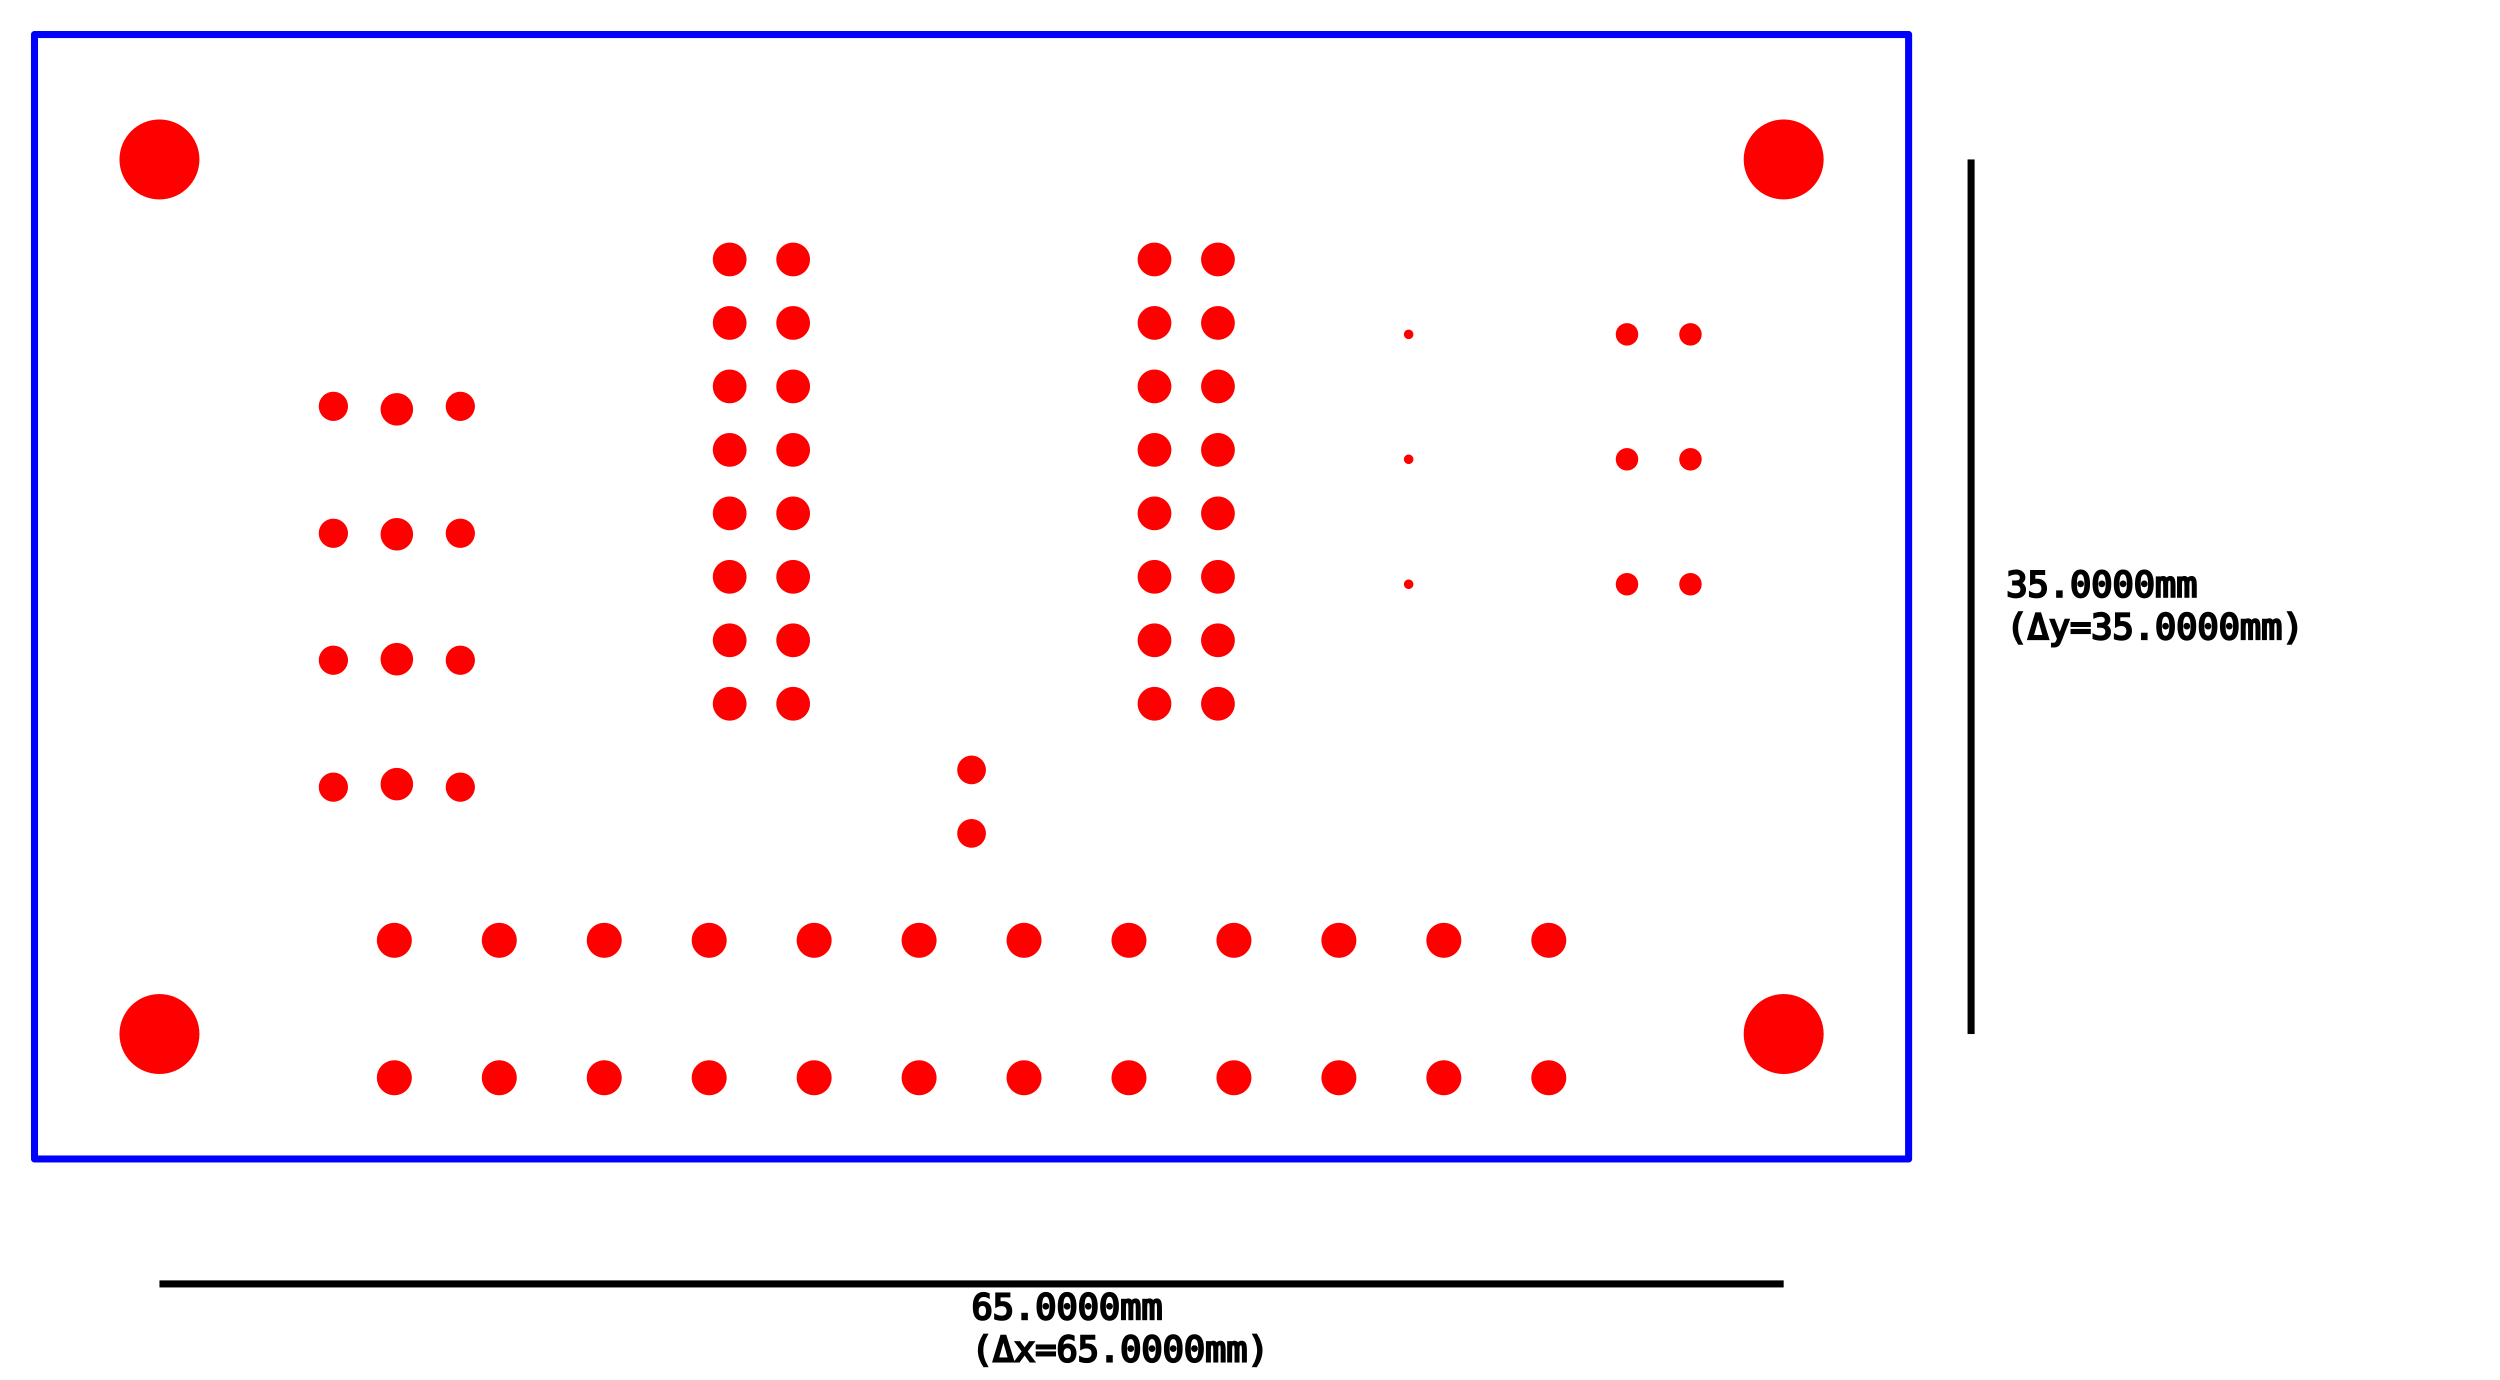
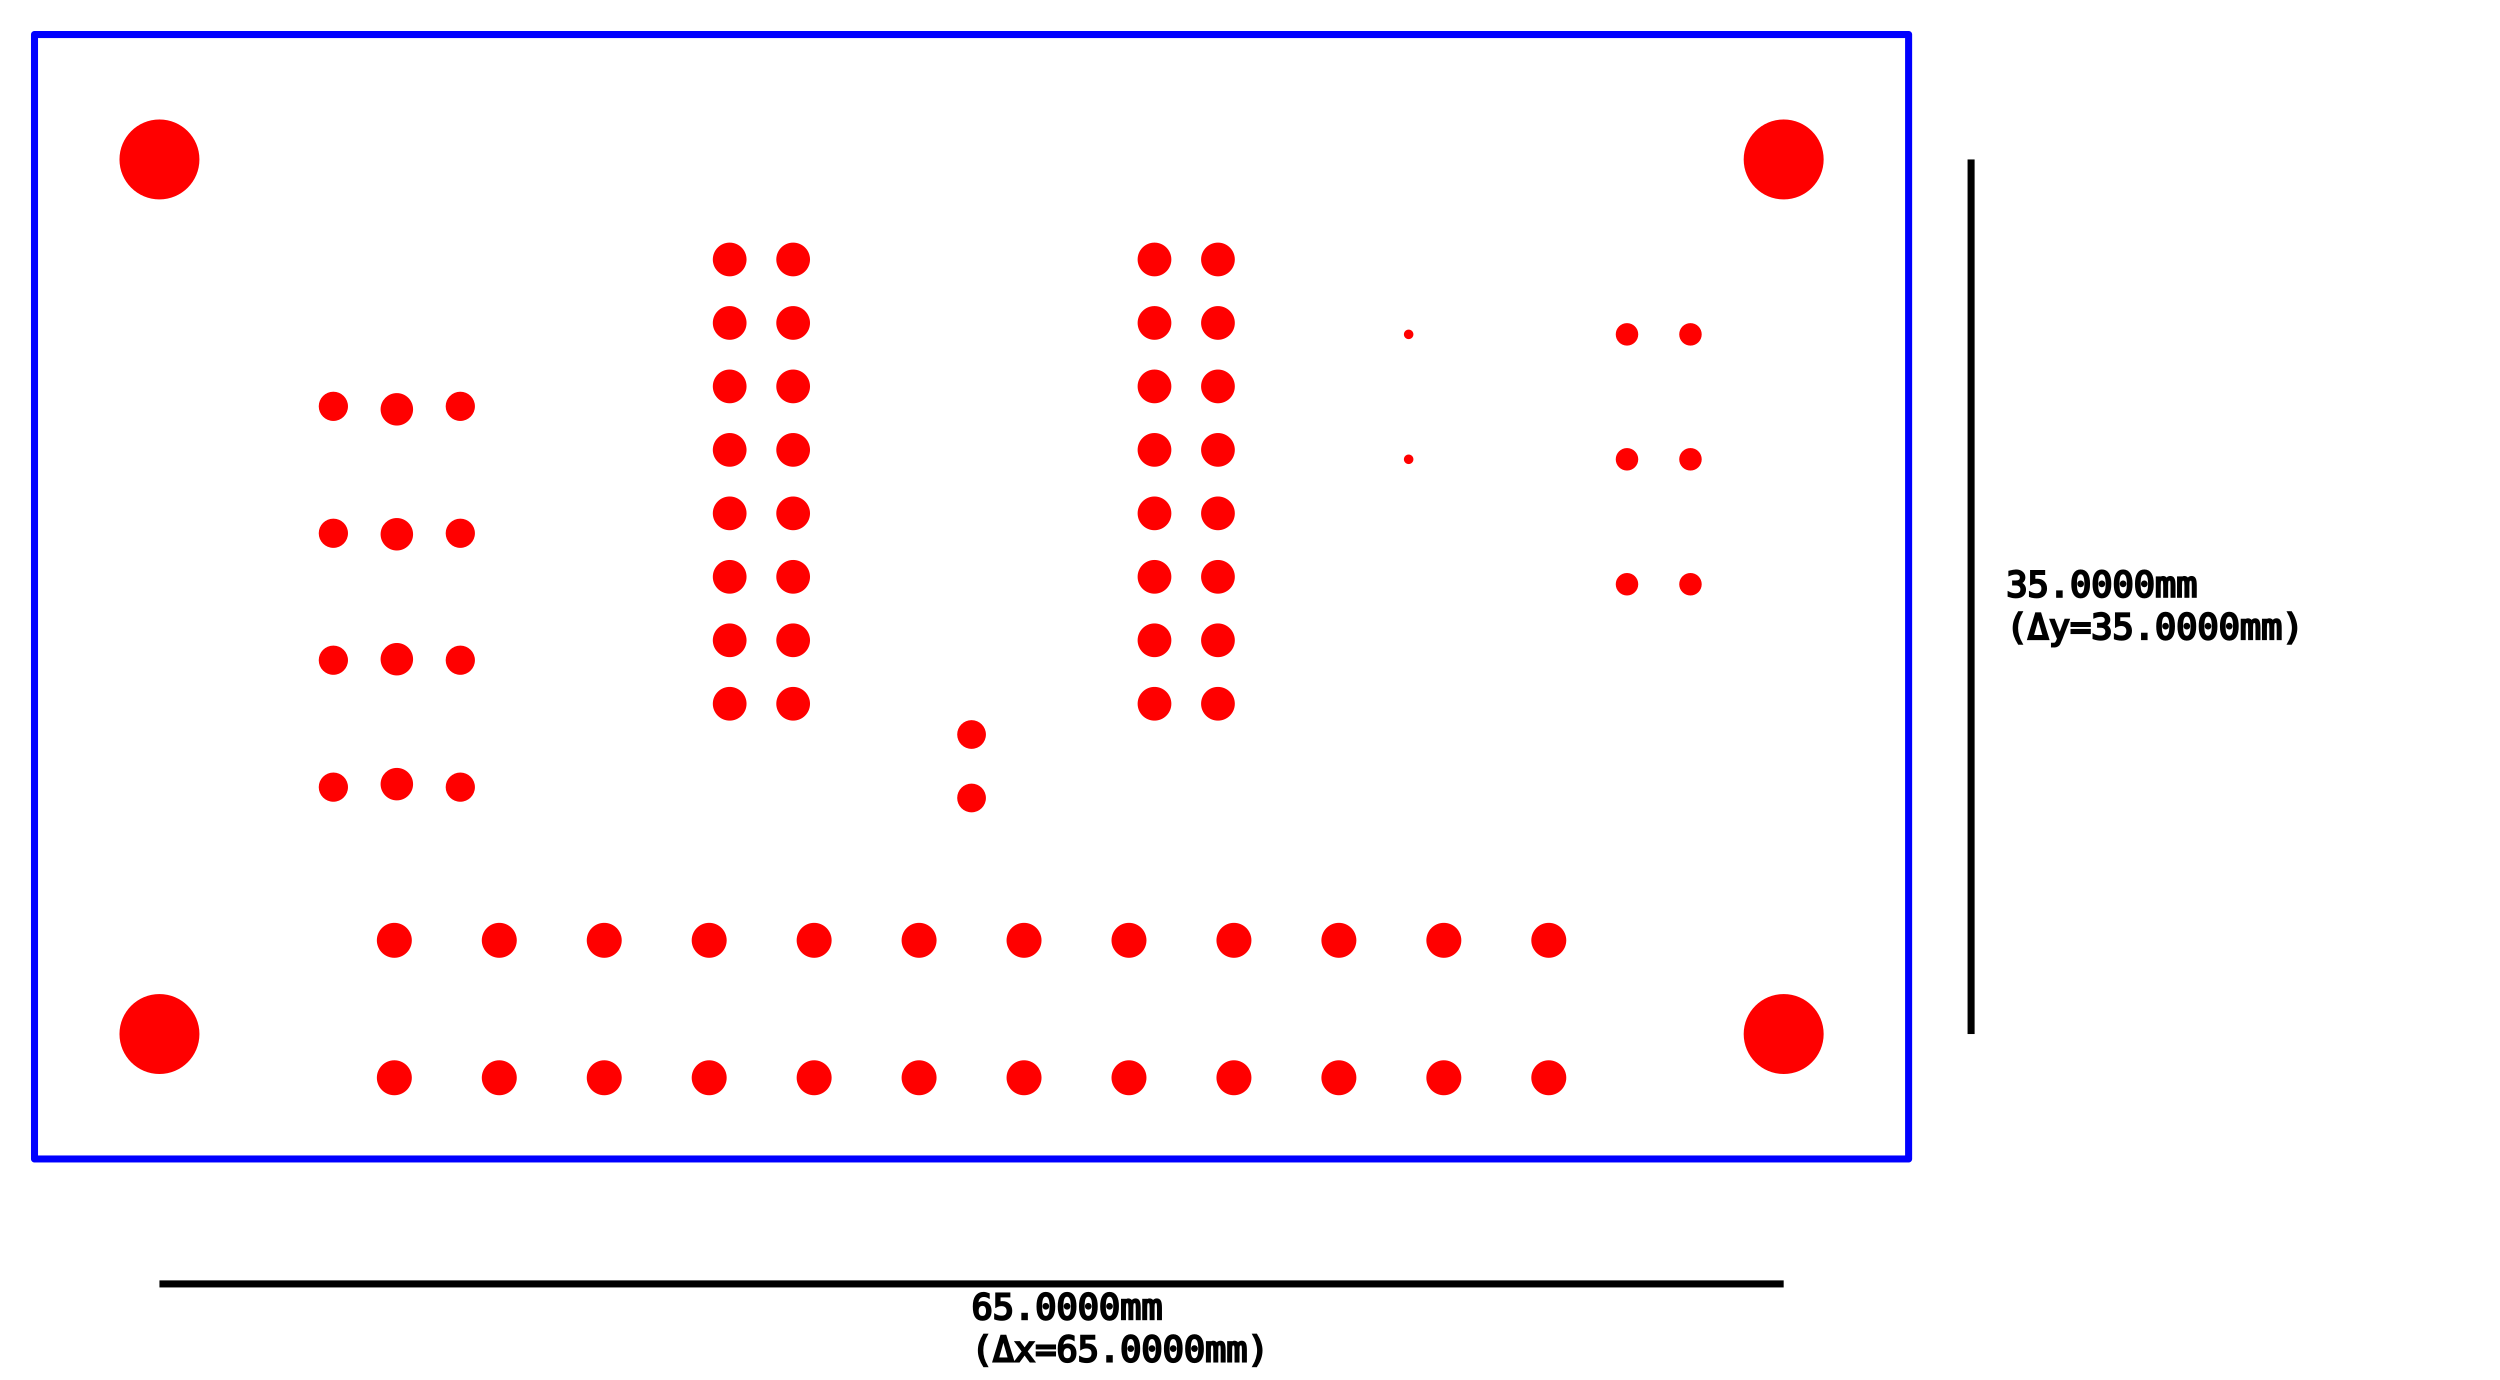
<svg xmlns="http://www.w3.org/2000/svg" baseProfile="tiny" height="195.559" version="1.2" width="354.5">
  <defs />
  <g id="paths" stroke="blue">
    <path d="M 4.893,164.342 L 270.641,164.342 L 270.641,4.893 L 4.893,4.893 L 4.893,164.342 Z" fill-opacity="0" stroke-linejoin="round" stroke-width="1.0" />
  </g>
  <g fill="red" id="holes">
    <circle cx="199.747" cy="65.129" r="0.675" stroke-width="0.0" />
    <circle cx="199.747" cy="47.413" r="0.675" stroke-width="0.0" />
-     <circle cx="199.747" cy="82.846" r="0.675" stroke-width="0.0" />
    <circle cx="103.469" cy="36.794" r="2.392" stroke-width="0.0" />
    <circle cx="103.469" cy="45.794" r="2.392" stroke-width="0.0" />
    <circle cx="103.469" cy="54.794" r="2.392" stroke-width="0.0" />
    <circle cx="103.469" cy="63.794" r="2.392" stroke-width="0.0" />
    <circle cx="103.469" cy="72.794" r="2.392" stroke-width="0.0" />
    <circle cx="103.469" cy="81.794" r="2.392" stroke-width="0.0" />
    <circle cx="103.469" cy="90.794" r="2.392" stroke-width="0.0" />
    <circle cx="103.469" cy="99.794" r="2.392" stroke-width="0.0" />
    <circle cx="112.469" cy="36.794" r="2.392" stroke-width="0.0" />
    <circle cx="112.469" cy="45.794" r="2.392" stroke-width="0.0" />
    <circle cx="112.469" cy="54.794" r="2.392" stroke-width="0.0" />
    <circle cx="112.469" cy="63.794" r="2.392" stroke-width="0.0" />
    <circle cx="112.469" cy="72.794" r="2.392" stroke-width="0.0" />
    <circle cx="112.469" cy="81.794" r="2.392" stroke-width="0.0" />
    <circle cx="112.469" cy="90.794" r="2.392" stroke-width="0.0" />
    <circle cx="112.469" cy="99.794" r="2.392" stroke-width="0.0" />
    <circle cx="56.271" cy="58.043" r="2.303" stroke-width="0.0" />
    <circle cx="56.271" cy="75.759" r="2.303" stroke-width="0.0" />
    <circle cx="56.271" cy="93.476" r="2.303" stroke-width="0.0" />
    <circle cx="56.271" cy="111.192" r="2.303" stroke-width="0.0" />
    <circle cx="252.925" cy="22.61" r="5.669" stroke-width="0.0" />
+     <circle cx="252.925" cy="146.626" r="5.669" stroke-width="0.0" />
+     <circle cx="230.708" cy="47.413" r="1.595" stroke-width="0.0" />
+     <circle cx="239.708" cy="47.413" r="1.595" stroke-width="0.0" />
    <circle cx="163.706" cy="36.794" r="2.392" stroke-width="0.0" />
    <circle cx="163.706" cy="45.794" r="2.392" stroke-width="0.0" />
    <circle cx="163.706" cy="54.794" r="2.392" stroke-width="0.0" />
    <circle cx="163.706" cy="63.794" r="2.392" stroke-width="0.0" />
    <circle cx="163.706" cy="72.794" r="2.392" stroke-width="0.0" />
    <circle cx="163.706" cy="81.794" r="2.392" stroke-width="0.0" />
    <circle cx="163.706" cy="90.794" r="2.392" stroke-width="0.0" />
    <circle cx="163.706" cy="99.794" r="2.392" stroke-width="0.0" />
    <circle cx="172.706" cy="36.794" r="2.392" stroke-width="0.0" />
    <circle cx="172.706" cy="45.794" r="2.392" stroke-width="0.0" />
    <circle cx="172.706" cy="54.794" r="2.392" stroke-width="0.0" />
    <circle cx="172.706" cy="63.794" r="2.392" stroke-width="0.0" />
    <circle cx="172.706" cy="72.794" r="2.392" stroke-width="0.0" />
    <circle cx="172.706" cy="81.794" r="2.392" stroke-width="0.0" />
    <circle cx="172.706" cy="90.794" r="2.392" stroke-width="0.0" />
    <circle cx="172.706" cy="99.794" r="2.392" stroke-width="0.0" />
-     <circle cx="252.925" cy="146.626" r="5.669" stroke-width="0.0" />
+     <circle cx="55.917" cy="133.338" r="2.48" stroke-width="0.0" />
+     <circle cx="70.799" cy="133.338" r="2.48" stroke-width="0.0" />
+     <circle cx="85.681" cy="133.338" r="2.48" stroke-width="0.0" />
+     <circle cx="100.563" cy="133.338" r="2.48" stroke-width="0.0" />
+     <circle cx="115.445" cy="133.338" r="2.48" stroke-width="0.0" />
+     <circle cx="130.326" cy="133.338" r="2.48" stroke-width="0.0" />
+     <circle cx="145.208" cy="133.338" r="2.48" stroke-width="0.0" />
+     <circle cx="160.09" cy="133.338" r="2.48" stroke-width="0.0" />
+     <circle cx="174.972" cy="133.338" r="2.48" stroke-width="0.0" />
+     <circle cx="189.854" cy="133.338" r="2.48" stroke-width="0.0" />
+     <circle cx="204.736" cy="133.338" r="2.48" stroke-width="0.0" />
+     <circle cx="219.618" cy="133.338" r="2.48" stroke-width="0.0" />
+     <circle cx="55.917" cy="152.826" r="2.48" stroke-width="0.0" />
+     <circle cx="70.799" cy="152.826" r="2.48" stroke-width="0.0" />
+     <circle cx="85.681" cy="152.826" r="2.48" stroke-width="0.0" />
+     <circle cx="100.563" cy="152.826" r="2.48" stroke-width="0.0" />
+     <circle cx="115.445" cy="152.826" r="2.48" stroke-width="0.0" />
+     <circle cx="130.326" cy="152.826" r="2.48" stroke-width="0.0" />
+     <circle cx="145.208" cy="152.826" r="2.48" stroke-width="0.0" />
+     <circle cx="160.09" cy="152.826" r="2.48" stroke-width="0.0" />
+     <circle cx="174.972" cy="152.826" r="2.48" stroke-width="0.0" />
+     <circle cx="189.854" cy="152.826" r="2.48" stroke-width="0.0" />
+     <circle cx="204.736" cy="152.826" r="2.48" stroke-width="0.0" />
+     <circle cx="219.618" cy="152.826" r="2.48" stroke-width="0.0" />
    <circle cx="47.271" cy="111.618" r="2.073" stroke-width="0.0" />
    <circle cx="65.271" cy="111.618" r="2.073" stroke-width="0.0" />
-     <circle cx="22.61" cy="146.626" r="5.669" stroke-width="0.0" />
    <circle cx="47.271" cy="75.618" r="2.073" stroke-width="0.0" />
    <circle cx="65.271" cy="75.618" r="2.073" stroke-width="0.0" />
    <circle cx="47.271" cy="93.618" r="2.073" stroke-width="0.0" />
    <circle cx="65.271" cy="93.618" r="2.073" stroke-width="0.0" />
-     <circle cx="230.708" cy="47.413" r="1.595" stroke-width="0.0" />
-     <circle cx="239.708" cy="47.413" r="1.595" stroke-width="0.0" />
    <circle cx="239.708" cy="65.129" r="1.595" stroke-width="0.0" />
    <circle cx="230.708" cy="65.129" r="1.595" stroke-width="0.0" />
+     <circle cx="22.61" cy="146.626" r="5.669" stroke-width="0.0" />
    <circle cx="239.708" cy="82.846" r="1.595" stroke-width="0.0" />
    <circle cx="230.708" cy="82.846" r="1.595" stroke-width="0.0" />
    <circle cx="22.61" cy="22.61" r="5.669" stroke-width="0.0" />
    <circle cx="47.271" cy="57.618" r="2.073" stroke-width="0.0" />
    <circle cx="65.271" cy="57.618" r="2.073" stroke-width="0.0" />
-     <circle cx="137.767" cy="118.173" r="2.037" stroke-width="0.0" />
-     <circle cx="137.767" cy="109.173" r="2.037" stroke-width="0.0" />
-     <circle cx="219.618" cy="152.826" r="2.48" stroke-width="0.0" />
-     <circle cx="204.736" cy="152.826" r="2.48" stroke-width="0.0" />
-     <circle cx="189.854" cy="152.826" r="2.48" stroke-width="0.0" />
-     <circle cx="174.972" cy="152.826" r="2.48" stroke-width="0.0" />
-     <circle cx="160.09" cy="152.826" r="2.48" stroke-width="0.0" />
-     <circle cx="145.208" cy="152.826" r="2.48" stroke-width="0.0" />
-     <circle cx="130.326" cy="152.826" r="2.48" stroke-width="0.0" />
-     <circle cx="115.445" cy="152.826" r="2.48" stroke-width="0.0" />
-     <circle cx="100.563" cy="152.826" r="2.48" stroke-width="0.0" />
-     <circle cx="85.681" cy="152.826" r="2.48" stroke-width="0.0" />
-     <circle cx="70.799" cy="152.826" r="2.48" stroke-width="0.0" />
-     <circle cx="55.917" cy="152.826" r="2.48" stroke-width="0.0" />
-     <circle cx="219.618" cy="133.338" r="2.48" stroke-width="0.0" />
-     <circle cx="204.736" cy="133.338" r="2.48" stroke-width="0.0" />
-     <circle cx="189.854" cy="133.338" r="2.48" stroke-width="0.0" />
-     <circle cx="174.972" cy="133.338" r="2.48" stroke-width="0.0" />
-     <circle cx="160.09" cy="133.338" r="2.48" stroke-width="0.0" />
-     <circle cx="145.208" cy="133.338" r="2.48" stroke-width="0.0" />
-     <circle cx="130.326" cy="133.338" r="2.48" stroke-width="0.0" />
-     <circle cx="115.445" cy="133.338" r="2.48" stroke-width="0.0" />
-     <circle cx="100.563" cy="133.338" r="2.48" stroke-width="0.0" />
-     <circle cx="85.681" cy="133.338" r="2.48" stroke-width="0.0" />
-     <circle cx="70.799" cy="133.338" r="2.48" stroke-width="0.0" />
-     <circle cx="55.917" cy="133.338" r="2.48" stroke-width="0.0" />
+     <circle cx="137.767" cy="104.152" r="2.037" stroke-width="0.0" />
+     <circle cx="137.767" cy="113.152" r="2.037" stroke-width="0.0" />
  </g>
  <g id="rulers" stroke="black">
+     <line stroke-width="1.0" x1="279.5" x2="279.5" y1="146.626" y2="22.61" />
+     <text font-family="monospace" font-size="5" stroke-width="0.3" x="284.5" y="84.618">35.0000mm</text>
+     <text font-family="monospace" font-size="5" stroke-width="0.3" x="284.5" y="90.618">(Δy=35.0000mm)</text>
    <line stroke-width="1.0" x1="22.61" x2="252.925" y1="182.059" y2="182.059" />
    <text font-family="monospace" font-size="5" stroke-width="0.3" x="137.767" y="187.059">65.0000mm</text>
    <text font-family="monospace" font-size="5" stroke-width="0.3" x="137.767" y="193.059">(Δx=65.0000mm)</text>
-     <line stroke-width="1.0" x1="279.5" x2="279.5" y1="146.626" y2="22.61" />
-     <text font-family="monospace" font-size="5" stroke-width="0.3" x="284.5" y="84.618">35.0000mm</text>
-     <text font-family="monospace" font-size="5" stroke-width="0.3" x="284.5" y="90.618">(Δy=35.0000mm)</text>
  </g>
</svg>
